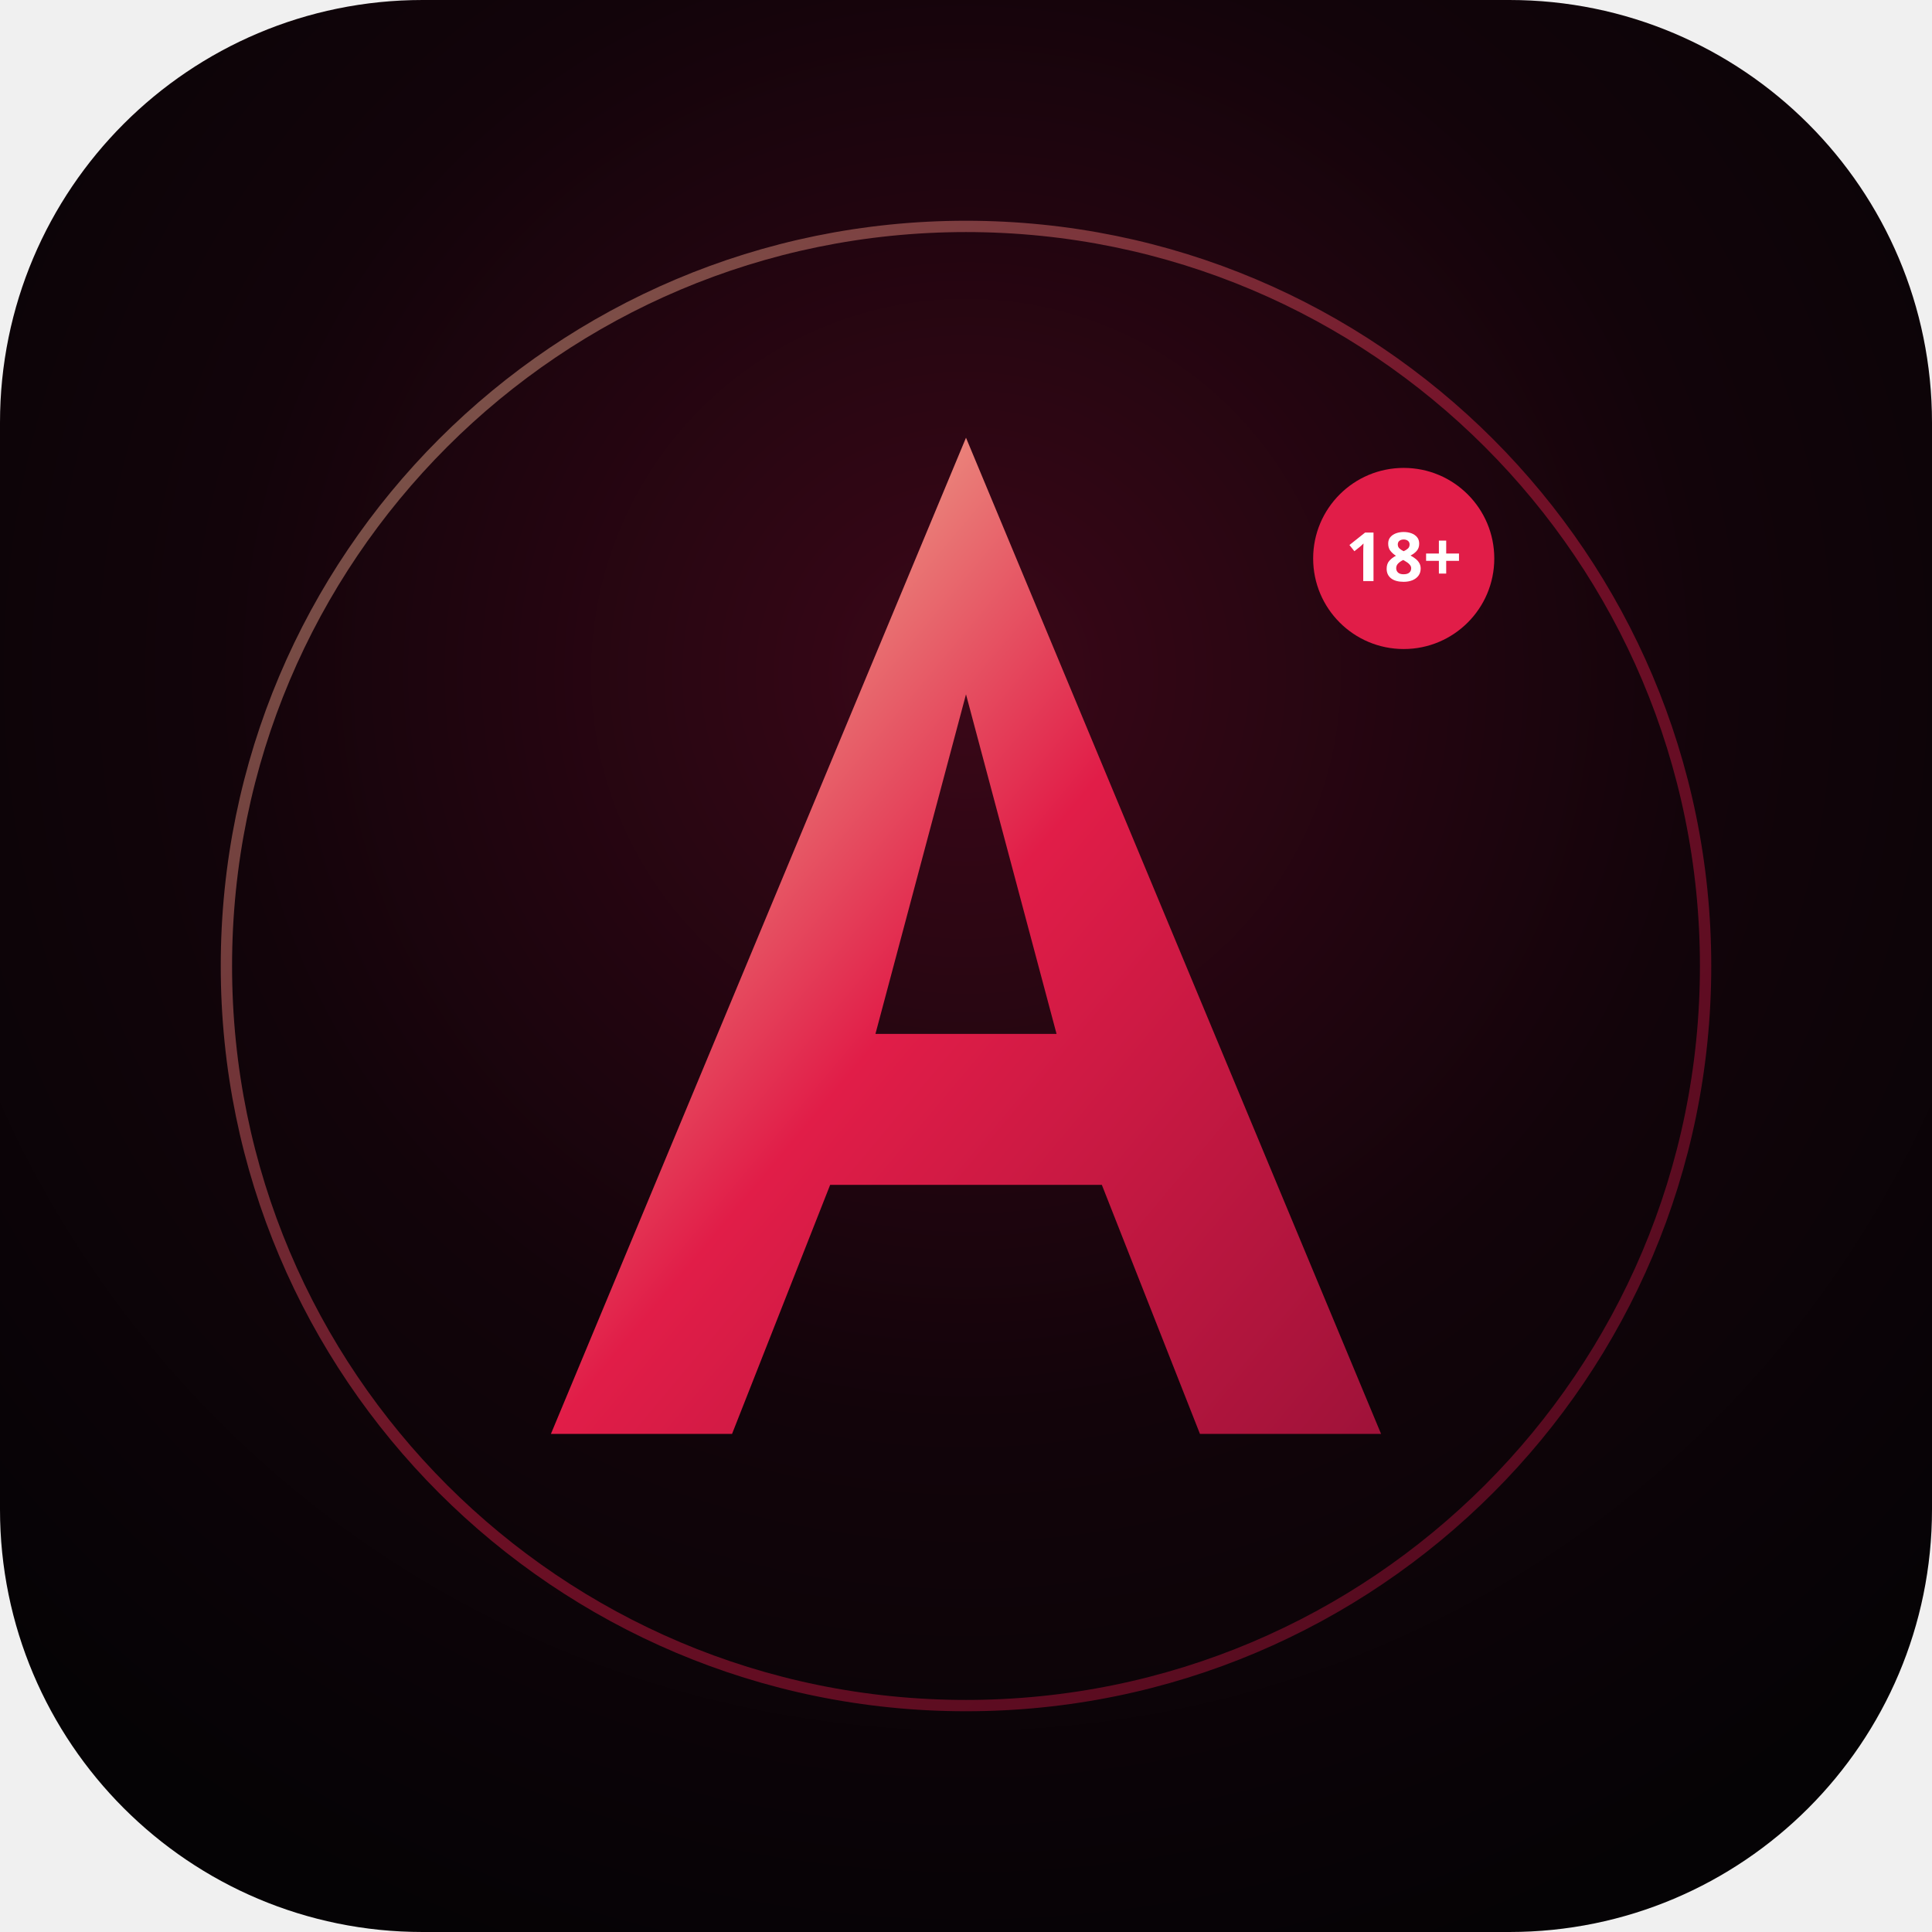
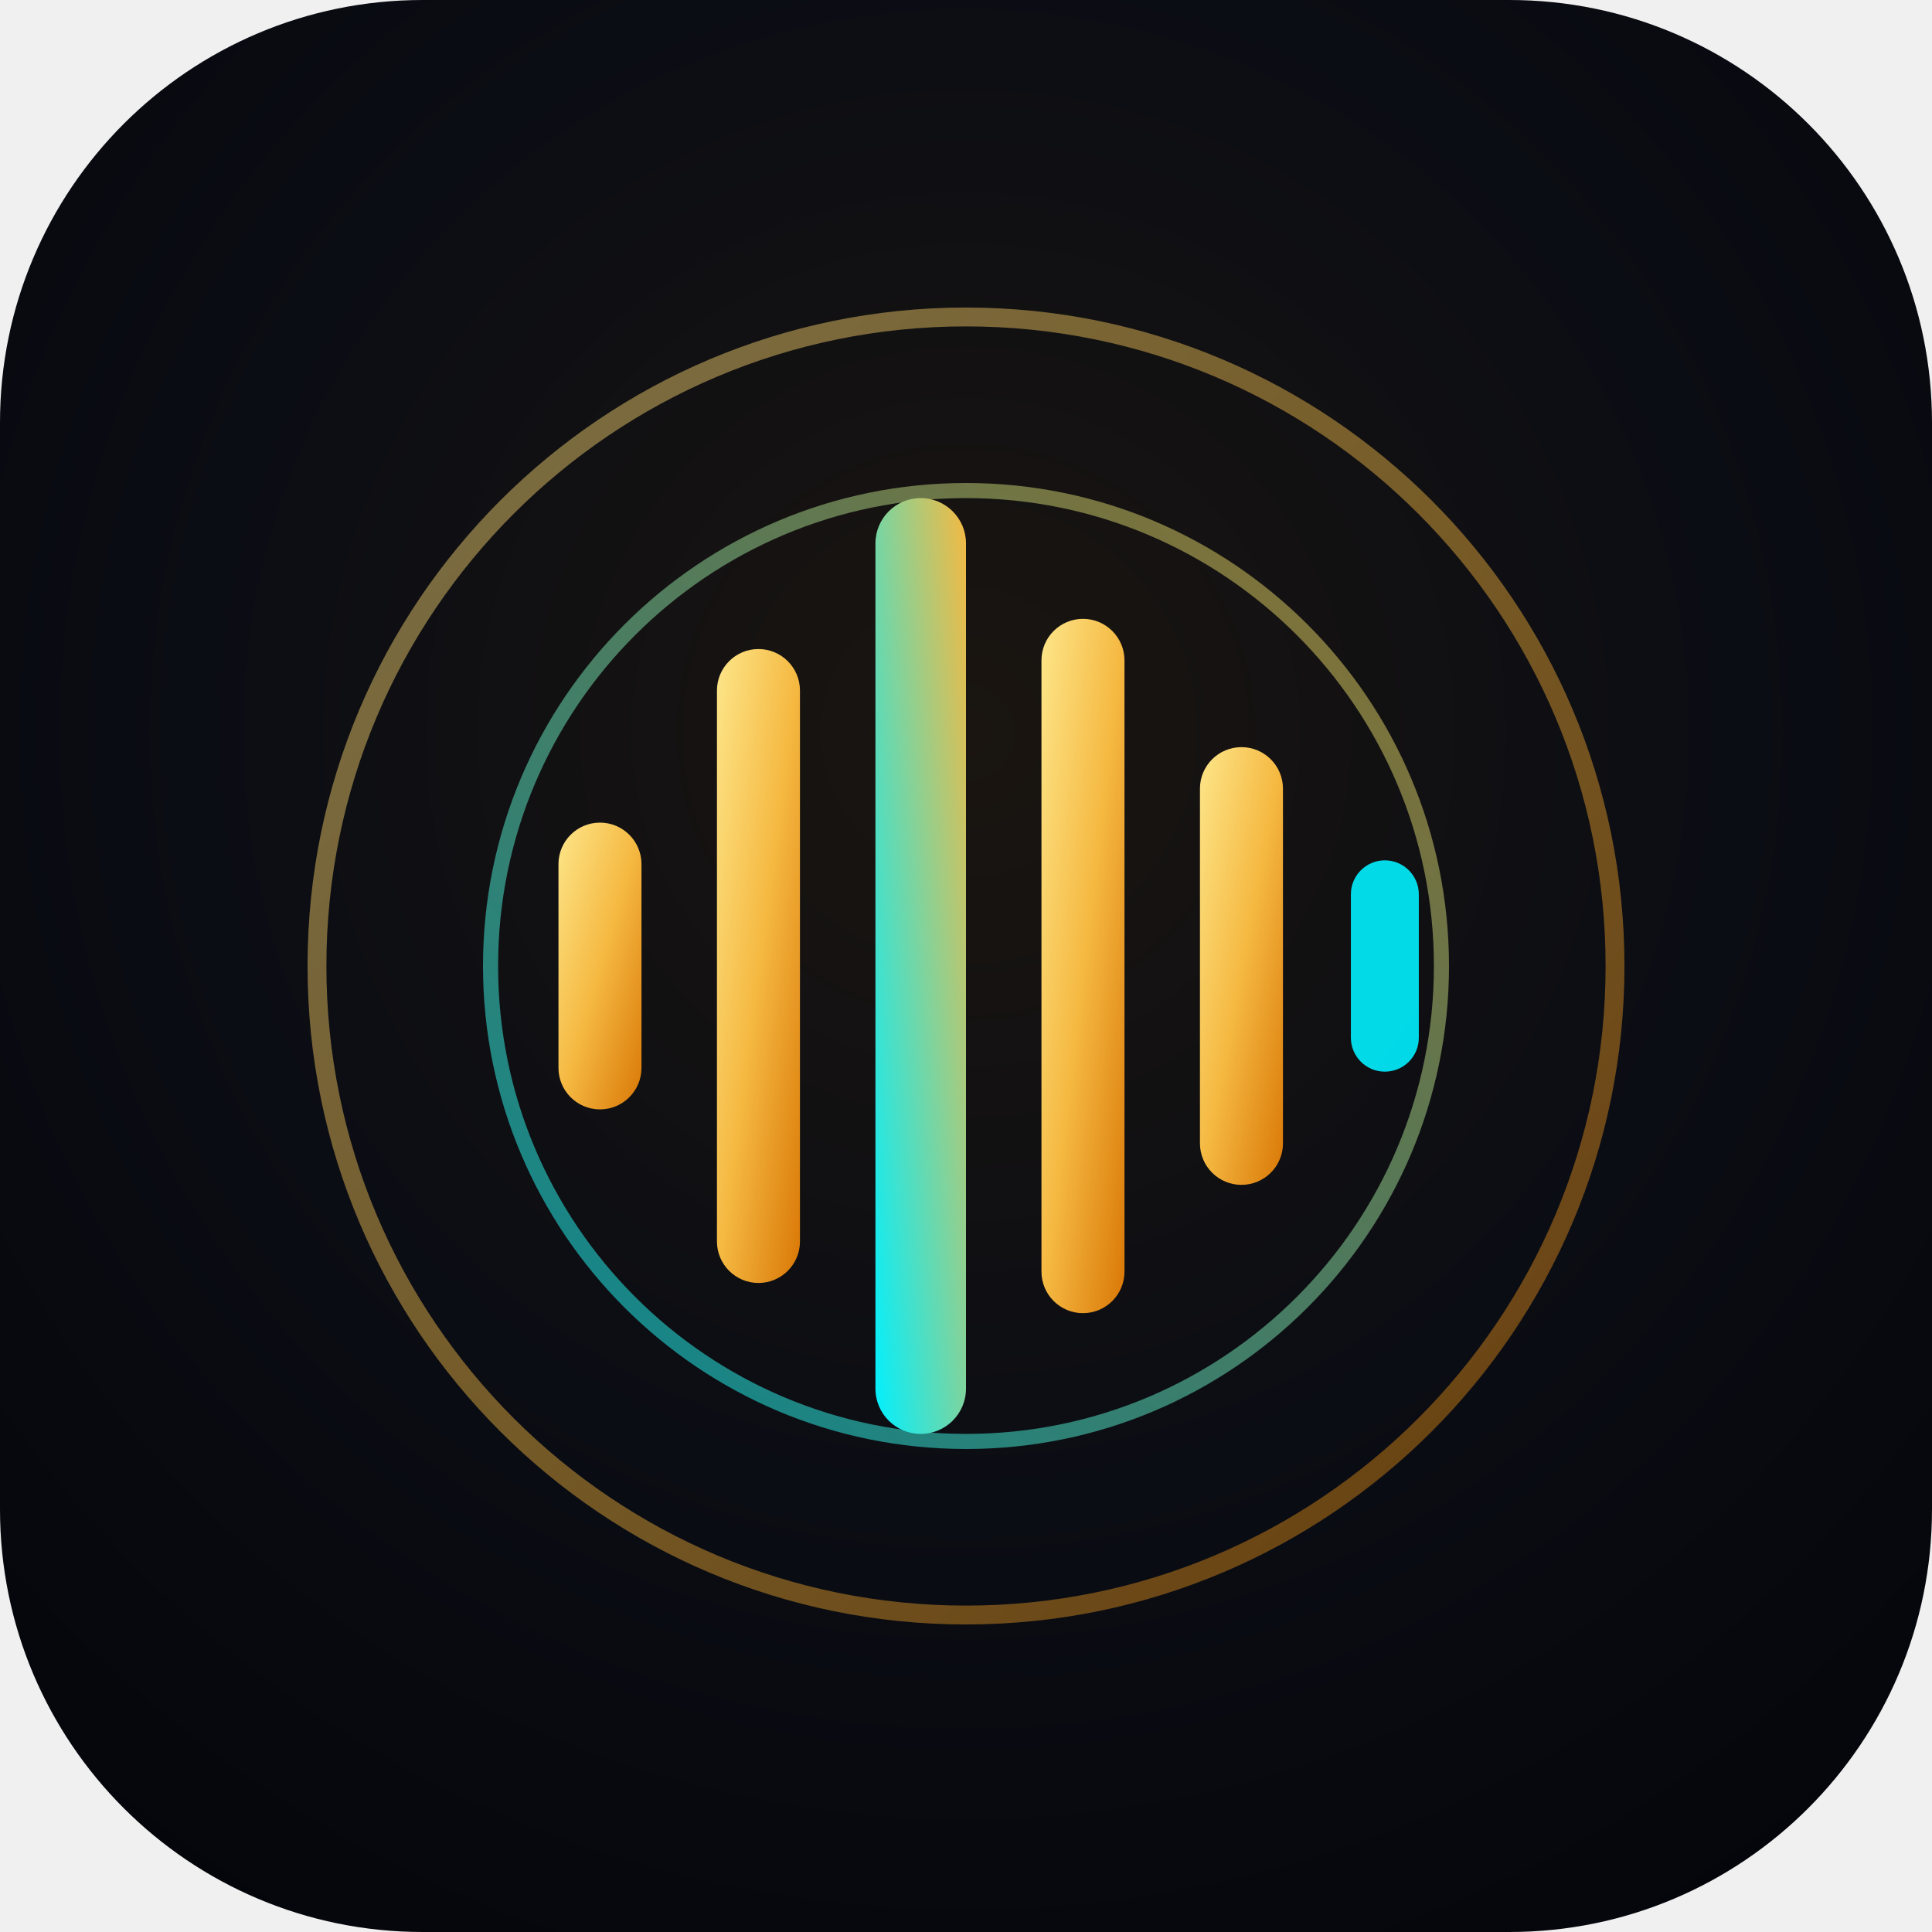
<svg xmlns="http://www.w3.org/2000/svg" viewBox="0 0 512 512" width="512" height="512">
  <defs>
-     <radialGradient id="bgGlow" cx="50%" cy="35%" r="70%">
-       <stop offset="0%" stop-color="#3B0718" />
-       <stop offset="55%" stop-color="#12040A" />
-       <stop offset="100%" stop-color="#050305" />
+     <radialGradient id="aipBg" cx="50%" cy="38%" r="72%">
+       <stop offset="0%" stop-color="#1A1510" />
+       <stop offset="55%" stop-color="#0B0D14" />
+       <stop offset="100%" stop-color="#05060B" />
    </radialGradient>
-     <linearGradient id="goldCrimson" x1="0%" y1="0%" x2="100%" y2="100%">
-       <stop offset="0%" stop-color="#F3E5AB" />
-       <stop offset="50%" stop-color="#E11D48" />
-       <stop offset="100%" stop-color="#9F1239" />
+     <linearGradient id="aipGold" x1="0%" y1="0%" x2="100%" y2="100%">
+       <stop offset="0%" stop-color="#FDE68A" />
+       <stop offset="50%" stop-color="#F5B942" />
+       <stop offset="100%" stop-color="#D97706" />
+     </linearGradient>
+     <linearGradient id="aipCyan" x1="0%" y1="100%" x2="100%" y2="0%">
+       <stop offset="0%" stop-color="#00F0FF" />
+       <stop offset="100%" stop-color="#F5B942" />
    </linearGradient>
  </defs>
-   <rect width="512" height="512" rx="112" fill="url(#bgGlow)" />
-   <circle cx="256" cy="256" r="196" fill="none" stroke="url(#goldCrimson)" stroke-width="3" opacity="0.45" />
-   <path d="M256 116 L366 380 L318 380 L292 314 L220 314 L194 380 L146 380 Z M256 184 L232 274 L280 274 Z" fill="url(#goldCrimson)" />
-   <circle cx="372" cy="148" r="24" fill="#E11D48" />
-   <text x="372" y="154" font-family="sans-serif" font-size="18" font-weight="bold" fill="#FFFFFF" text-anchor="middle">18+</text>
+   <rect width="512" height="512" rx="112" fill="url(#aipBg)" />
+   <circle cx="256" cy="256" r="172" fill="none" stroke="url(#aipGold)" stroke-width="5" opacity="0.45" />
+   <circle cx="256" cy="256" r="126" fill="none" stroke="url(#aipCyan)" stroke-width="4" opacity="0.55" />
+   <rect x="148" y="218" width="22" height="76" rx="11" fill="url(#aipGold)" />
+   <rect x="190" y="172" width="22" height="168" rx="11" fill="url(#aipGold)" />
+   <rect x="232" y="132" width="24" height="248" rx="12" fill="url(#aipCyan)" />
+   <rect x="276" y="164" width="22" height="184" rx="11" fill="url(#aipGold)" />
+   <rect x="318" y="198" width="22" height="116" rx="11" fill="url(#aipGold)" />
+   <rect x="358" y="228" width="18" height="56" rx="9" fill="#00F0FF" opacity="0.9" />
</svg>
